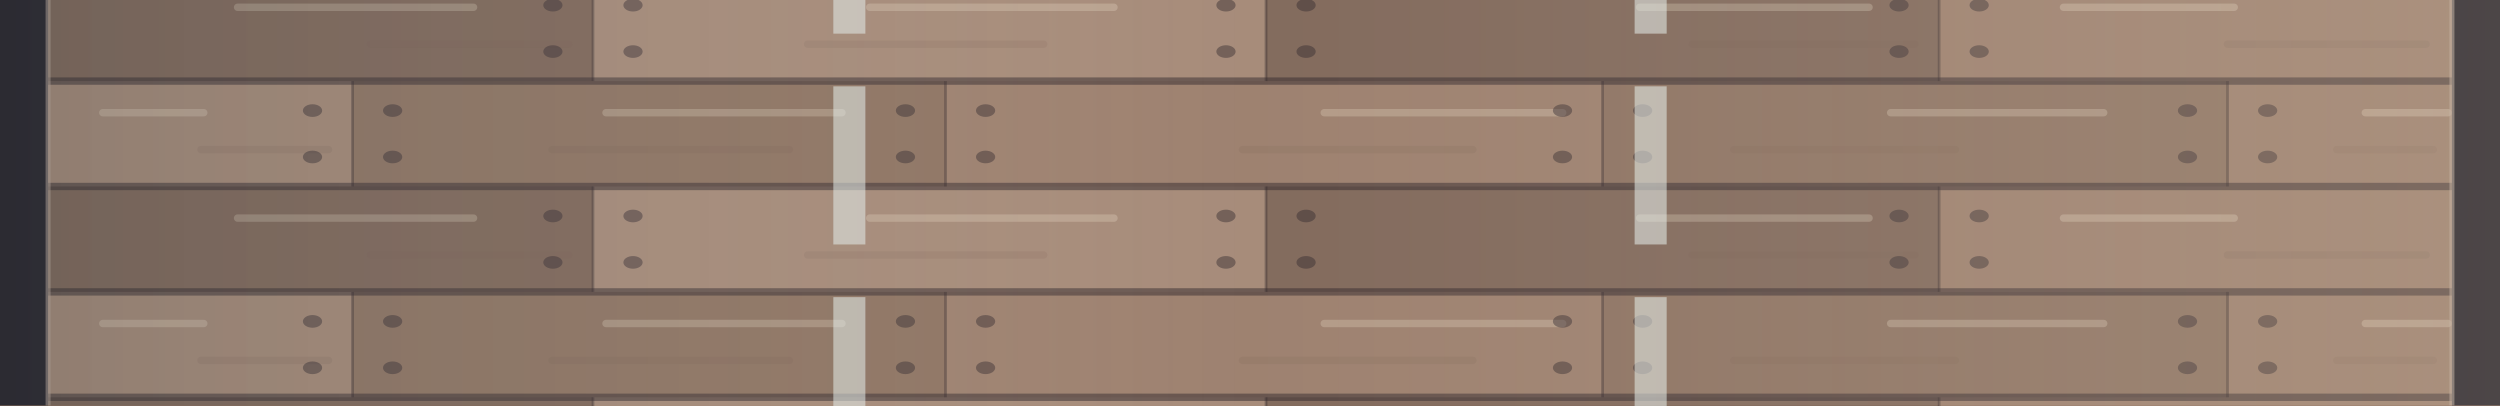
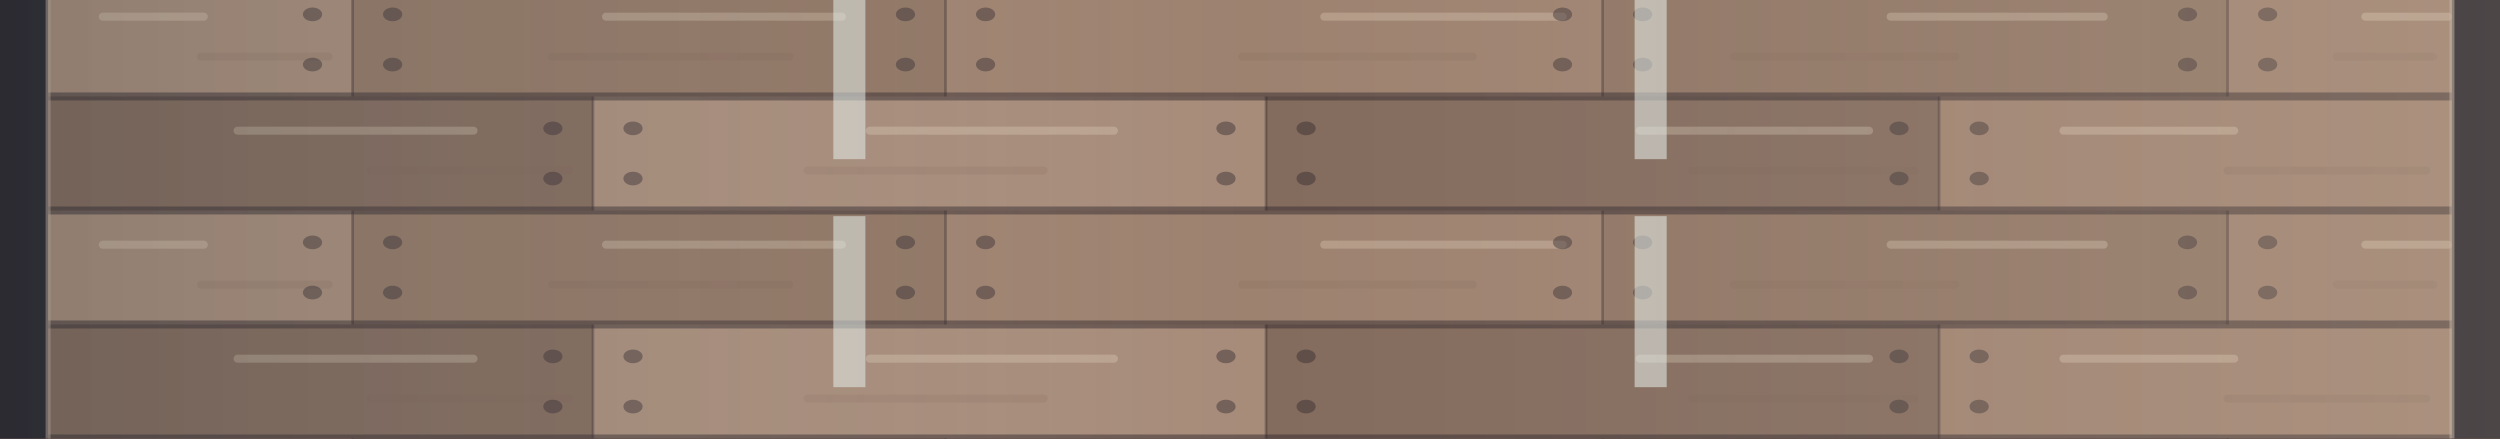
- <svg xmlns="http://www.w3.org/2000/svg" width="1221" height="198" viewBox="0 0 1221 198">
-   <rect width="1221" height="198" fill="#8E7362" />
-   <rect x="0" y="-63.36" width="172.19" height="52.08" fill="#a58a78" />
-   <rect x="172.19" y="-63.36" width="289.6" height="52.08" fill="#907664" />
-   <rect x="461.79" y="-63.36" width="320.9" height="52.08" fill="#9e8270" />
-   <rect x="782.69" y="-63.36" width="305.25" height="52.08" fill="#8f7564" />
-   <rect x="1087.94" y="-63.36" width="133.06" height="52.08" fill="#9c806e" />
-   <rect x="0" y="-11.88" width="289.6" height="52.08" fill="#826a5c" />
-   <rect x="289.6" y="-11.88" width="328.73" height="52.08" fill="#a78c7a" />
-   <rect x="618.33" y="-11.88" width="328.73" height="52.08" fill="#836b5d" />
-   <rect x="947.06" y="-11.88" width="273.94" height="52.08" fill="#9d816f" />
-   <rect x="0" y="39.6" width="172.19" height="52.08" fill="#a58a78" />
-   <rect x="172.19" y="39.6" width="289.6" height="52.08" fill="#907664" />
-   <rect x="461.79" y="39.6" width="320.9" height="52.08" fill="#9e8270" />
-   <rect x="782.69" y="39.6" width="305.25" height="52.08" fill="#8f7564" />
-   <rect x="1087.94" y="39.6" width="133.06" height="52.08" fill="#9c806e" />
-   <rect x="0" y="91.08" width="289.6" height="52.08" fill="#826a5c" />
-   <rect x="289.6" y="91.08" width="328.73" height="52.08" fill="#a78c7a" />
-   <rect x="618.33" y="91.08" width="328.73" height="52.08" fill="#836b5d" />
-   <rect x="947.06" y="91.08" width="273.94" height="52.08" fill="#9d816f" />
-   <rect x="0" y="142.56" width="172.19" height="52.08" fill="#a58a78" />
-   <rect x="172.19" y="142.56" width="289.6" height="52.08" fill="#907664" />
-   <rect x="461.79" y="142.56" width="320.9" height="52.08" fill="#9e8270" />
-   <rect x="782.69" y="142.56" width="305.25" height="52.08" fill="#8f7564" />
-   <rect x="1087.94" y="142.56" width="133.06" height="52.08" fill="#9c806e" />
-   <rect x="0" y="194.04" width="289.6" height="52.08" fill="#826a5c" />
-   <rect x="289.6" y="194.04" width="328.73" height="52.08" fill="#a78c7a" />
-   <rect x="618.33" y="194.04" width="328.73" height="52.08" fill="#836b5d" />
-   <rect x="947.06" y="194.04" width="273.94" height="52.08" fill="#9d816f" />
-   <rect x="0" y="245.52" width="172.19" height="52.08" fill="#a58a78" />
-   <rect x="172.19" y="245.52" width="289.6" height="52.08" fill="#907664" />
-   <rect x="461.79" y="245.52" width="320.9" height="52.08" fill="#9e8270" />
-   <rect x="782.69" y="245.52" width="305.25" height="52.08" fill="#8f7564" />
-   <rect x="1087.94" y="245.52" width="133.06" height="52.08" fill="#9c806e" />
-   <rect x="0" y="297" width="289.6" height="52.08" fill="#826a5c" />
-   <rect x="289.6" y="297" width="328.73" height="52.08" fill="#a78c7a" />
-   <rect x="618.33" y="297" width="328.73" height="52.08" fill="#836b5d" />
-   <rect x="947.06" y="297" width="273.94" height="52.08" fill="#9d816f" />
-   <path d="M50.19 -47.92H99.53" stroke="#FFF6DE" stroke-opacity="0.22" stroke-width="3.6" stroke-linecap="round" />
-   <path d="M98.16 -29.9H160.45" stroke="#786255" stroke-opacity="0.16" stroke-width="3.6" stroke-linecap="round" />
-   <path d="M295.96 -47.92H411.22" stroke="#FFF6DE" stroke-opacity="0.22" stroke-width="3.6" stroke-linecap="round" />
-   <path d="M269.55 -29.9H385.56" stroke="#786255" stroke-opacity="0.16" stroke-width="3.6" stroke-linecap="round" />
-   <path d="M646.76 -47.92H763.21" stroke="#FFF6DE" stroke-opacity="0.22" stroke-width="3.6" stroke-linecap="round" />
-   <path d="M606.8 -29.9H719.36" stroke="#786255" stroke-opacity="0.16" stroke-width="3.6" stroke-linecap="round" />
-   <path d="M923.38 -47.92H1027.45" stroke="#FFF6DE" stroke-opacity="0.22" stroke-width="3.6" stroke-linecap="round" />
-   <path d="M846.78 -29.9H955.05" stroke="#786255" stroke-opacity="0.16" stroke-width="3.6" stroke-linecap="round" />
-   <path d="M1155.21 -47.92H1195.72" stroke="#FFF6DE" stroke-opacity="0.22" stroke-width="3.6" stroke-linecap="round" />
-   <path d="M1141.25 -29.9H1188.4" stroke="#786255" stroke-opacity="0.16" stroke-width="3.6" stroke-linecap="round" />
-   <path d="M116.03 3.56H231.29" stroke="#FFF6DE" stroke-opacity="0.22" stroke-width="3.6" stroke-linecap="round" />
-   <path d="M180.86 21.58H277.86" stroke="#786255" stroke-opacity="0.16" stroke-width="3.6" stroke-linecap="round" />
-   <path d="M424.77 3.56H544.06" stroke="#FFF6DE" stroke-opacity="0.22" stroke-width="3.6" stroke-linecap="round" />
-   <path d="M394.43 21.58H509.73" stroke="#786255" stroke-opacity="0.16" stroke-width="3.6" stroke-linecap="round" />
-   <path d="M800.77 3.56H912.85" stroke="#FFF6DE" stroke-opacity="0.22" stroke-width="3.6" stroke-linecap="round" />
-   <path d="M826.34 21.58H935.32" stroke="#786255" stroke-opacity="0.16" stroke-width="3.6" stroke-linecap="round" />
-   <path d="M1007.8 3.56H1091.21" stroke="#FFF6DE" stroke-opacity="0.22" stroke-width="3.6" stroke-linecap="round" />
-   <path d="M1087.87 21.58H1184.95" stroke="#786255" stroke-opacity="0.16" stroke-width="3.6" stroke-linecap="round" />
-   <path d="M50.19 55.04H99.53" stroke="#FFF6DE" stroke-opacity="0.22" stroke-width="3.6" stroke-linecap="round" />
-   <path d="M98.16 73.06H160.45" stroke="#786255" stroke-opacity="0.16" stroke-width="3.6" stroke-linecap="round" />
-   <path d="M295.96 55.04H411.22" stroke="#FFF6DE" stroke-opacity="0.22" stroke-width="3.6" stroke-linecap="round" />
-   <path d="M269.55 73.06H385.56" stroke="#786255" stroke-opacity="0.16" stroke-width="3.6" stroke-linecap="round" />
-   <path d="M646.76 55.04H763.21" stroke="#FFF6DE" stroke-opacity="0.22" stroke-width="3.6" stroke-linecap="round" />
-   <path d="M606.8 73.06H719.36" stroke="#786255" stroke-opacity="0.16" stroke-width="3.6" stroke-linecap="round" />
-   <path d="M923.38 55.04H1027.45" stroke="#FFF6DE" stroke-opacity="0.22" stroke-width="3.6" stroke-linecap="round" />
-   <path d="M846.78 73.06H955.05" stroke="#786255" stroke-opacity="0.16" stroke-width="3.6" stroke-linecap="round" />
-   <path d="M1155.21 55.04H1195.72" stroke="#FFF6DE" stroke-opacity="0.22" stroke-width="3.6" stroke-linecap="round" />
-   <path d="M1141.25 73.06H1188.4" stroke="#786255" stroke-opacity="0.16" stroke-width="3.6" stroke-linecap="round" />
-   <path d="M116.03 106.52H231.29" stroke="#FFF6DE" stroke-opacity="0.22" stroke-width="3.6" stroke-linecap="round" />
-   <path d="M180.86 124.54H277.86" stroke="#786255" stroke-opacity="0.16" stroke-width="3.6" stroke-linecap="round" />
-   <path d="M424.77 106.52H544.06" stroke="#FFF6DE" stroke-opacity="0.22" stroke-width="3.6" stroke-linecap="round" />
-   <path d="M394.43 124.54H509.73" stroke="#786255" stroke-opacity="0.16" stroke-width="3.6" stroke-linecap="round" />
-   <path d="M800.77 106.52H912.85" stroke="#FFF6DE" stroke-opacity="0.22" stroke-width="3.6" stroke-linecap="round" />
-   <path d="M826.34 124.54H935.32" stroke="#786255" stroke-opacity="0.16" stroke-width="3.6" stroke-linecap="round" />
-   <path d="M1007.8 106.52H1091.21" stroke="#FFF6DE" stroke-opacity="0.22" stroke-width="3.6" stroke-linecap="round" />
-   <path d="M1087.87 124.54H1184.95" stroke="#786255" stroke-opacity="0.16" stroke-width="3.6" stroke-linecap="round" />
-   <path d="M50.19 158H99.53" stroke="#FFF6DE" stroke-opacity="0.22" stroke-width="3.6" stroke-linecap="round" />
-   <path d="M98.16 176.02H160.45" stroke="#786255" stroke-opacity="0.16" stroke-width="3.6" stroke-linecap="round" />
-   <path d="M295.96 158H411.22" stroke="#FFF6DE" stroke-opacity="0.22" stroke-width="3.6" stroke-linecap="round" />
-   <path d="M269.55 176.02H385.56" stroke="#786255" stroke-opacity="0.16" stroke-width="3.6" stroke-linecap="round" />
-   <path d="M646.76 158H763.21" stroke="#FFF6DE" stroke-opacity="0.22" stroke-width="3.6" stroke-linecap="round" />
-   <path d="M606.8 176.02H719.36" stroke="#786255" stroke-opacity="0.16" stroke-width="3.6" stroke-linecap="round" />
-   <path d="M923.38 158H1027.45" stroke="#FFF6DE" stroke-opacity="0.22" stroke-width="3.6" stroke-linecap="round" />
-   <path d="M846.78 176.02H955.05" stroke="#786255" stroke-opacity="0.16" stroke-width="3.6" stroke-linecap="round" />
-   <path d="M1155.21 158H1195.72" stroke="#FFF6DE" stroke-opacity="0.22" stroke-width="3.6" stroke-linecap="round" />
-   <path d="M1141.25 176.02H1188.4" stroke="#786255" stroke-opacity="0.16" stroke-width="3.6" stroke-linecap="round" />
-   <path d="M116.03 209.48H231.29" stroke="#FFF6DE" stroke-opacity="0.22" stroke-width="3.6" stroke-linecap="round" />
-   <path d="M180.86 227.5H277.86" stroke="#786255" stroke-opacity="0.16" stroke-width="3.6" stroke-linecap="round" />
-   <path d="M424.77 209.48H544.06" stroke="#FFF6DE" stroke-opacity="0.22" stroke-width="3.6" stroke-linecap="round" />
-   <path d="M394.43 227.5H509.73" stroke="#786255" stroke-opacity="0.16" stroke-width="3.6" stroke-linecap="round" />
-   <path d="M800.77 209.48H912.85" stroke="#FFF6DE" stroke-opacity="0.22" stroke-width="3.6" stroke-linecap="round" />
-   <path d="M826.34 227.5H935.32" stroke="#786255" stroke-opacity="0.16" stroke-width="3.6" stroke-linecap="round" />
-   <path d="M1007.8 209.48H1091.21" stroke="#FFF6DE" stroke-opacity="0.22" stroke-width="3.6" stroke-linecap="round" />
-   <path d="M1087.87 227.5H1184.95" stroke="#786255" stroke-opacity="0.16" stroke-width="3.6" stroke-linecap="round" />
-   <path d="M50.19 260.96H99.53" stroke="#FFF6DE" stroke-opacity="0.22" stroke-width="3.6" stroke-linecap="round" />
-   <path d="M98.16 278.98H160.45" stroke="#786255" stroke-opacity="0.16" stroke-width="3.6" stroke-linecap="round" />
-   <path d="M295.96 260.96H411.22" stroke="#FFF6DE" stroke-opacity="0.22" stroke-width="3.6" stroke-linecap="round" />
-   <path d="M269.55 278.98H385.56" stroke="#786255" stroke-opacity="0.16" stroke-width="3.6" stroke-linecap="round" />
-   <path d="M646.76 260.96H763.21" stroke="#FFF6DE" stroke-opacity="0.22" stroke-width="3.6" stroke-linecap="round" />
-   <path d="M606.8 278.98H719.36" stroke="#786255" stroke-opacity="0.16" stroke-width="3.6" stroke-linecap="round" />
-   <path d="M923.38 260.96H1027.45" stroke="#FFF6DE" stroke-opacity="0.22" stroke-width="3.6" stroke-linecap="round" />
-   <path d="M846.78 278.98H955.05" stroke="#786255" stroke-opacity="0.16" stroke-width="3.6" stroke-linecap="round" />
-   <path d="M1155.21 260.96H1195.72" stroke="#FFF6DE" stroke-opacity="0.22" stroke-width="3.6" stroke-linecap="round" />
-   <path d="M1141.25 278.98H1188.4" stroke="#786255" stroke-opacity="0.16" stroke-width="3.6" stroke-linecap="round" />
-   <path d="M116.03 312.44H231.29" stroke="#FFF6DE" stroke-opacity="0.22" stroke-width="3.6" stroke-linecap="round" />
-   <path d="M180.86 330.46H277.86" stroke="#786255" stroke-opacity="0.16" stroke-width="3.6" stroke-linecap="round" />
-   <path d="M424.77 312.44H544.06" stroke="#FFF6DE" stroke-opacity="0.22" stroke-width="3.6" stroke-linecap="round" />
-   <path d="M394.43 330.46H509.73" stroke="#786255" stroke-opacity="0.16" stroke-width="3.6" stroke-linecap="round" />
-   <path d="M800.77 312.44H912.85" stroke="#FFF6DE" stroke-opacity="0.22" stroke-width="3.6" stroke-linecap="round" />
-   <path d="M826.34 330.46H935.32" stroke="#786255" stroke-opacity="0.16" stroke-width="3.6" stroke-linecap="round" />
-   <path d="M1007.8 312.44H1091.21" stroke="#FFF6DE" stroke-opacity="0.22" stroke-width="3.6" stroke-linecap="round" />
-   <path d="M1087.87 330.46H1184.95" stroke="#786255" stroke-opacity="0.16" stroke-width="3.6" stroke-linecap="round" />
-   <path d="M172.19 -63.36V-11.88" stroke="#352B2F" stroke-opacity=".38" stroke-width="1.36" />
-   <path d="M461.79 -63.36V-11.88" stroke="#352B2F" stroke-opacity=".38" stroke-width="1.36" />
-   <path d="M782.69 -63.36V-11.88" stroke="#352B2F" stroke-opacity=".38" stroke-width="1.36" />
-   <path d="M1087.94 -63.36V-11.88" stroke="#352B2F" stroke-opacity=".38" stroke-width="1.36" />
-   <path d="M0 -63.36H1221" stroke="#352B2F" stroke-opacity=".5" stroke-width="3.6" />
-   <path d="M289.6 -11.88V39.6" stroke="#352B2F" stroke-opacity=".38" stroke-width="1.36" />
-   <path d="M618.33 -11.88V39.6" stroke="#352B2F" stroke-opacity=".38" stroke-width="1.36" />
-   <path d="M947.06 -11.88V39.6" stroke="#352B2F" stroke-opacity=".38" stroke-width="1.36" />
-   <path d="M0 -11.88H1221" stroke="#352B2F" stroke-opacity=".5" stroke-width="3.6" />
-   <path d="M172.19 39.6V91.08" stroke="#352B2F" stroke-opacity=".38" stroke-width="1.36" />
-   <path d="M461.79 39.6V91.08" stroke="#352B2F" stroke-opacity=".38" stroke-width="1.36" />
-   <path d="M782.69 39.6V91.08" stroke="#352B2F" stroke-opacity=".38" stroke-width="1.36" />
-   <path d="M1087.94 39.6V91.08" stroke="#352B2F" stroke-opacity=".38" stroke-width="1.36" />
-   <path d="M0 39.6H1221" stroke="#352B2F" stroke-opacity=".5" stroke-width="3.6" />
-   <path d="M289.6 91.08V142.56" stroke="#352B2F" stroke-opacity=".38" stroke-width="1.36" />
-   <path d="M618.33 91.08V142.56" stroke="#352B2F" stroke-opacity=".38" stroke-width="1.36" />
-   <path d="M947.06 91.08V142.56" stroke="#352B2F" stroke-opacity=".38" stroke-width="1.36" />
-   <path d="M0 91.08H1221" stroke="#352B2F" stroke-opacity=".5" stroke-width="3.6" />
-   <path d="M172.19 142.56V194.04" stroke="#352B2F" stroke-opacity=".38" stroke-width="1.36" />
-   <path d="M461.79 142.56V194.04" stroke="#352B2F" stroke-opacity=".38" stroke-width="1.36" />
-   <path d="M782.69 142.56V194.04" stroke="#352B2F" stroke-opacity=".38" stroke-width="1.36" />
-   <path d="M1087.94 142.56V194.04" stroke="#352B2F" stroke-opacity=".38" stroke-width="1.36" />
-   <path d="M0 142.56H1221" stroke="#352B2F" stroke-opacity=".5" stroke-width="3.6" />
-   <path d="M289.6 194.04V245.52" stroke="#352B2F" stroke-opacity=".38" stroke-width="1.36" />
-   <path d="M618.33 194.04V245.52" stroke="#352B2F" stroke-opacity=".38" stroke-width="1.36" />
-   <path d="M947.06 194.04V245.52" stroke="#352B2F" stroke-opacity=".38" stroke-width="1.36" />
-   <path d="M0 194.04H1221" stroke="#352B2F" stroke-opacity=".5" stroke-width="3.6" />
-   <path d="M172.19 245.52V297" stroke="#352B2F" stroke-opacity=".38" stroke-width="1.36" />
-   <path d="M461.79 245.52V297" stroke="#352B2F" stroke-opacity=".38" stroke-width="1.36" />
-   <path d="M782.69 245.52V297" stroke="#352B2F" stroke-opacity=".38" stroke-width="1.36" />
-   <path d="M1087.94 245.52V297" stroke="#352B2F" stroke-opacity=".38" stroke-width="1.36" />
-   <path d="M0 245.52H1221" stroke="#352B2F" stroke-opacity=".5" stroke-width="3.6" />
-   <path d="M289.6 297V348.48" stroke="#352B2F" stroke-opacity=".38" stroke-width="1.36" />
-   <path d="M618.33 297V348.48" stroke="#352B2F" stroke-opacity=".38" stroke-width="1.36" />
-   <path d="M947.06 297V348.48" stroke="#352B2F" stroke-opacity=".38" stroke-width="1.36" />
-   <path d="M0 297H1221" stroke="#352B2F" stroke-opacity=".5" stroke-width="3.6" />
-   <ellipse cx="152.63" cy="-48.95" rx="4.7" ry="3.09" fill="#352B2F" fill-opacity=".45" />
-   <ellipse cx="152.63" cy="-26.29" rx="4.7" ry="3.09" fill="#352B2F" fill-opacity=".45" />
-   <ellipse cx="191.76" cy="-48.95" rx="4.7" ry="3.09" fill="#352B2F" fill-opacity=".45" />
-   <ellipse cx="191.76" cy="-26.29" rx="4.7" ry="3.09" fill="#352B2F" fill-opacity=".45" />
-   <ellipse cx="442.22" cy="-48.95" rx="4.7" ry="3.09" fill="#352B2F" fill-opacity=".45" />
-   <ellipse cx="442.22" cy="-26.29" rx="4.7" ry="3.09" fill="#352B2F" fill-opacity=".45" />
-   <ellipse cx="481.36" cy="-48.95" rx="4.7" ry="3.09" fill="#352B2F" fill-opacity=".45" />
-   <ellipse cx="481.36" cy="-26.29" rx="4.7" ry="3.09" fill="#352B2F" fill-opacity=".45" />
-   <ellipse cx="763.13" cy="-48.95" rx="4.7" ry="3.09" fill="#352B2F" fill-opacity=".45" />
-   <ellipse cx="763.13" cy="-26.29" rx="4.7" ry="3.09" fill="#352B2F" fill-opacity=".45" />
-   <ellipse cx="802.26" cy="-48.95" rx="4.7" ry="3.09" fill="#352B2F" fill-opacity=".45" />
-   <ellipse cx="802.26" cy="-26.29" rx="4.7" ry="3.09" fill="#352B2F" fill-opacity=".45" />
-   <ellipse cx="1068.38" cy="-48.95" rx="4.7" ry="3.09" fill="#352B2F" fill-opacity=".45" />
-   <ellipse cx="1068.38" cy="-26.29" rx="4.7" ry="3.09" fill="#352B2F" fill-opacity=".45" />
-   <ellipse cx="1107.51" cy="-48.95" rx="4.7" ry="3.09" fill="#352B2F" fill-opacity=".45" />
-   <ellipse cx="1107.51" cy="-26.29" rx="4.7" ry="3.09" fill="#352B2F" fill-opacity=".45" />
-   <ellipse cx="270.03" cy="2.53" rx="4.7" ry="3.09" fill="#352B2F" fill-opacity=".45" />
-   <ellipse cx="270.03" cy="25.19" rx="4.7" ry="3.09" fill="#352B2F" fill-opacity=".45" />
-   <ellipse cx="309.16" cy="2.53" rx="4.7" ry="3.09" fill="#352B2F" fill-opacity=".45" />
-   <ellipse cx="309.16" cy="25.19" rx="4.7" ry="3.09" fill="#352B2F" fill-opacity=".45" />
-   <ellipse cx="598.76" cy="2.53" rx="4.7" ry="3.09" fill="#352B2F" fill-opacity=".45" />
-   <ellipse cx="598.76" cy="25.19" rx="4.7" ry="3.09" fill="#352B2F" fill-opacity=".45" />
-   <ellipse cx="637.89" cy="2.53" rx="4.7" ry="3.09" fill="#352B2F" fill-opacity=".45" />
-   <ellipse cx="637.89" cy="25.19" rx="4.7" ry="3.09" fill="#352B2F" fill-opacity=".45" />
-   <ellipse cx="927.49" cy="2.53" rx="4.7" ry="3.09" fill="#352B2F" fill-opacity=".45" />
-   <ellipse cx="927.49" cy="25.19" rx="4.7" ry="3.09" fill="#352B2F" fill-opacity=".45" />
-   <ellipse cx="966.63" cy="2.53" rx="4.7" ry="3.09" fill="#352B2F" fill-opacity=".45" />
-   <ellipse cx="966.63" cy="25.19" rx="4.7" ry="3.09" fill="#352B2F" fill-opacity=".45" />
-   <ellipse cx="152.63" cy="54.01" rx="4.7" ry="3.09" fill="#352B2F" fill-opacity=".45" />
-   <ellipse cx="152.63" cy="76.67" rx="4.7" ry="3.09" fill="#352B2F" fill-opacity=".45" />
-   <ellipse cx="191.76" cy="54.01" rx="4.7" ry="3.09" fill="#352B2F" fill-opacity=".45" />
-   <ellipse cx="191.76" cy="76.67" rx="4.7" ry="3.09" fill="#352B2F" fill-opacity=".45" />
-   <ellipse cx="442.22" cy="54.01" rx="4.7" ry="3.09" fill="#352B2F" fill-opacity=".45" />
-   <ellipse cx="442.22" cy="76.67" rx="4.7" ry="3.09" fill="#352B2F" fill-opacity=".45" />
-   <ellipse cx="481.36" cy="54.01" rx="4.7" ry="3.09" fill="#352B2F" fill-opacity=".45" />
-   <ellipse cx="481.36" cy="76.67" rx="4.7" ry="3.09" fill="#352B2F" fill-opacity=".45" />
-   <ellipse cx="763.13" cy="54.01" rx="4.7" ry="3.09" fill="#352B2F" fill-opacity=".45" />
-   <ellipse cx="763.13" cy="76.67" rx="4.7" ry="3.09" fill="#352B2F" fill-opacity=".45" />
-   <ellipse cx="802.26" cy="54.01" rx="4.7" ry="3.09" fill="#352B2F" fill-opacity=".45" />
-   <ellipse cx="802.26" cy="76.67" rx="4.7" ry="3.09" fill="#352B2F" fill-opacity=".45" />
-   <ellipse cx="1068.38" cy="54.01" rx="4.7" ry="3.09" fill="#352B2F" fill-opacity=".45" />
-   <ellipse cx="1068.38" cy="76.67" rx="4.7" ry="3.09" fill="#352B2F" fill-opacity=".45" />
-   <ellipse cx="1107.51" cy="54.01" rx="4.7" ry="3.09" fill="#352B2F" fill-opacity=".45" />
-   <ellipse cx="1107.51" cy="76.67" rx="4.7" ry="3.09" fill="#352B2F" fill-opacity=".45" />
-   <ellipse cx="270.03" cy="105.49" rx="4.7" ry="3.09" fill="#352B2F" fill-opacity=".45" />
-   <ellipse cx="270.03" cy="128.15" rx="4.7" ry="3.09" fill="#352B2F" fill-opacity=".45" />
-   <ellipse cx="309.16" cy="105.49" rx="4.7" ry="3.09" fill="#352B2F" fill-opacity=".45" />
-   <ellipse cx="309.16" cy="128.15" rx="4.7" ry="3.09" fill="#352B2F" fill-opacity=".45" />
-   <ellipse cx="598.76" cy="105.49" rx="4.7" ry="3.09" fill="#352B2F" fill-opacity=".45" />
-   <ellipse cx="598.76" cy="128.15" rx="4.7" ry="3.09" fill="#352B2F" fill-opacity=".45" />
-   <ellipse cx="637.89" cy="105.49" rx="4.7" ry="3.09" fill="#352B2F" fill-opacity=".45" />
-   <ellipse cx="637.89" cy="128.15" rx="4.7" ry="3.09" fill="#352B2F" fill-opacity=".45" />
-   <ellipse cx="927.49" cy="105.49" rx="4.7" ry="3.09" fill="#352B2F" fill-opacity=".45" />
-   <ellipse cx="927.49" cy="128.15" rx="4.7" ry="3.09" fill="#352B2F" fill-opacity=".45" />
-   <ellipse cx="966.63" cy="105.49" rx="4.7" ry="3.09" fill="#352B2F" fill-opacity=".45" />
-   <ellipse cx="966.63" cy="128.15" rx="4.7" ry="3.09" fill="#352B2F" fill-opacity=".45" />
-   <ellipse cx="152.63" cy="156.97" rx="4.7" ry="3.09" fill="#352B2F" fill-opacity=".45" />
-   <ellipse cx="152.63" cy="179.63" rx="4.7" ry="3.09" fill="#352B2F" fill-opacity=".45" />
-   <ellipse cx="191.76" cy="156.97" rx="4.7" ry="3.09" fill="#352B2F" fill-opacity=".45" />
-   <ellipse cx="191.76" cy="179.63" rx="4.7" ry="3.09" fill="#352B2F" fill-opacity=".45" />
-   <ellipse cx="442.22" cy="156.97" rx="4.7" ry="3.09" fill="#352B2F" fill-opacity=".45" />
-   <ellipse cx="442.22" cy="179.63" rx="4.7" ry="3.09" fill="#352B2F" fill-opacity=".45" />
-   <ellipse cx="481.36" cy="156.97" rx="4.7" ry="3.09" fill="#352B2F" fill-opacity=".45" />
-   <ellipse cx="481.36" cy="179.63" rx="4.7" ry="3.09" fill="#352B2F" fill-opacity=".45" />
-   <ellipse cx="763.13" cy="156.97" rx="4.7" ry="3.09" fill="#352B2F" fill-opacity=".45" />
-   <ellipse cx="763.13" cy="179.63" rx="4.7" ry="3.09" fill="#352B2F" fill-opacity=".45" />
-   <ellipse cx="802.26" cy="156.97" rx="4.7" ry="3.09" fill="#352B2F" fill-opacity=".45" />
-   <ellipse cx="802.26" cy="179.63" rx="4.7" ry="3.09" fill="#352B2F" fill-opacity=".45" />
-   <ellipse cx="1068.38" cy="156.97" rx="4.7" ry="3.09" fill="#352B2F" fill-opacity=".45" />
-   <ellipse cx="1068.38" cy="179.63" rx="4.7" ry="3.09" fill="#352B2F" fill-opacity=".45" />
-   <ellipse cx="1107.51" cy="156.97" rx="4.7" ry="3.09" fill="#352B2F" fill-opacity=".45" />
-   <ellipse cx="1107.51" cy="179.63" rx="4.7" ry="3.09" fill="#352B2F" fill-opacity=".45" />
-   <ellipse cx="270.03" cy="208.45" rx="4.7" ry="3.09" fill="#352B2F" fill-opacity=".45" />
-   <ellipse cx="270.03" cy="231.11" rx="4.7" ry="3.09" fill="#352B2F" fill-opacity=".45" />
-   <ellipse cx="309.16" cy="208.45" rx="4.7" ry="3.09" fill="#352B2F" fill-opacity=".45" />
-   <ellipse cx="309.16" cy="231.11" rx="4.7" ry="3.09" fill="#352B2F" fill-opacity=".45" />
-   <ellipse cx="598.76" cy="208.45" rx="4.7" ry="3.09" fill="#352B2F" fill-opacity=".45" />
-   <ellipse cx="598.76" cy="231.11" rx="4.7" ry="3.09" fill="#352B2F" fill-opacity=".45" />
-   <ellipse cx="637.89" cy="208.45" rx="4.7" ry="3.09" fill="#352B2F" fill-opacity=".45" />
-   <ellipse cx="637.89" cy="231.11" rx="4.7" ry="3.09" fill="#352B2F" fill-opacity=".45" />
-   <ellipse cx="927.49" cy="208.45" rx="4.7" ry="3.09" fill="#352B2F" fill-opacity=".45" />
-   <ellipse cx="927.49" cy="231.11" rx="4.7" ry="3.09" fill="#352B2F" fill-opacity=".45" />
-   <ellipse cx="966.63" cy="208.45" rx="4.7" ry="3.09" fill="#352B2F" fill-opacity=".45" />
-   <ellipse cx="966.63" cy="231.11" rx="4.7" ry="3.09" fill="#352B2F" fill-opacity=".45" />
-   <ellipse cx="152.63" cy="259.93" rx="4.7" ry="3.09" fill="#352B2F" fill-opacity=".45" />
-   <ellipse cx="152.63" cy="282.59" rx="4.7" ry="3.09" fill="#352B2F" fill-opacity=".45" />
-   <ellipse cx="191.76" cy="259.93" rx="4.7" ry="3.09" fill="#352B2F" fill-opacity=".45" />
-   <ellipse cx="191.76" cy="282.59" rx="4.7" ry="3.09" fill="#352B2F" fill-opacity=".45" />
-   <ellipse cx="442.22" cy="259.93" rx="4.7" ry="3.09" fill="#352B2F" fill-opacity=".45" />
-   <ellipse cx="442.22" cy="282.59" rx="4.7" ry="3.09" fill="#352B2F" fill-opacity=".45" />
-   <ellipse cx="481.36" cy="259.93" rx="4.7" ry="3.09" fill="#352B2F" fill-opacity=".45" />
-   <ellipse cx="481.36" cy="282.59" rx="4.7" ry="3.09" fill="#352B2F" fill-opacity=".45" />
-   <ellipse cx="763.13" cy="259.93" rx="4.7" ry="3.09" fill="#352B2F" fill-opacity=".45" />
-   <ellipse cx="763.13" cy="282.59" rx="4.7" ry="3.09" fill="#352B2F" fill-opacity=".45" />
-   <ellipse cx="802.26" cy="259.93" rx="4.7" ry="3.09" fill="#352B2F" fill-opacity=".45" />
-   <ellipse cx="802.26" cy="282.59" rx="4.7" ry="3.09" fill="#352B2F" fill-opacity=".45" />
-   <ellipse cx="1068.38" cy="259.93" rx="4.7" ry="3.09" fill="#352B2F" fill-opacity=".45" />
-   <ellipse cx="1068.38" cy="282.59" rx="4.7" ry="3.09" fill="#352B2F" fill-opacity=".45" />
-   <ellipse cx="1107.51" cy="259.93" rx="4.7" ry="3.09" fill="#352B2F" fill-opacity=".45" />
-   <ellipse cx="1107.51" cy="282.59" rx="4.7" ry="3.09" fill="#352B2F" fill-opacity=".45" />
-   <ellipse cx="270.03" cy="311.41" rx="4.7" ry="3.09" fill="#352B2F" fill-opacity=".45" />
-   <ellipse cx="270.03" cy="334.07" rx="4.7" ry="3.09" fill="#352B2F" fill-opacity=".45" />
-   <ellipse cx="309.16" cy="311.41" rx="4.7" ry="3.09" fill="#352B2F" fill-opacity=".45" />
-   <ellipse cx="309.16" cy="334.07" rx="4.7" ry="3.09" fill="#352B2F" fill-opacity=".45" />
-   <ellipse cx="598.76" cy="311.41" rx="4.7" ry="3.09" fill="#352B2F" fill-opacity=".45" />
-   <ellipse cx="598.76" cy="334.07" rx="4.7" ry="3.09" fill="#352B2F" fill-opacity=".45" />
-   <ellipse cx="637.89" cy="311.41" rx="4.7" ry="3.09" fill="#352B2F" fill-opacity=".45" />
-   <ellipse cx="637.89" cy="334.07" rx="4.7" ry="3.09" fill="#352B2F" fill-opacity=".45" />
-   <ellipse cx="927.49" cy="311.41" rx="4.7" ry="3.09" fill="#352B2F" fill-opacity=".45" />
-   <ellipse cx="927.49" cy="334.07" rx="4.7" ry="3.09" fill="#352B2F" fill-opacity=".45" />
-   <ellipse cx="966.63" cy="311.41" rx="4.7" ry="3.09" fill="#352B2F" fill-opacity=".45" />
-   <ellipse cx="966.63" cy="334.07" rx="4.7" ry="3.09" fill="#352B2F" fill-opacity=".45" />
-   <rect x="407" y="-60.79" width="15.65" height="77.22" fill="#E6EFEA" fill-opacity=".55" />
-   <rect x="798.35" y="-60.79" width="15.65" height="77.22" fill="#E6EFEA" fill-opacity=".55" />
-   <rect x="407" y="42.17" width="15.65" height="77.22" fill="#E6EFEA" fill-opacity=".55" />
-   <rect x="798.35" y="42.17" width="15.65" height="77.22" fill="#E6EFEA" fill-opacity=".55" />
-   <rect x="407" y="145.13" width="15.65" height="77.22" fill="#E6EFEA" fill-opacity=".55" />
-   <rect x="798.35" y="145.13" width="15.65" height="77.22" fill="#E6EFEA" fill-opacity=".55" />
-   <rect x="407" y="248.09" width="15.65" height="77.22" fill="#E6EFEA" fill-opacity=".55" />
-   <rect x="798.35" y="248.09" width="15.65" height="77.22" fill="#E6EFEA" fill-opacity=".55" />
-   <rect x="0" y="0" width="23.48" height="198" fill="#2F2A30" />
-   <rect x="1197.52" y="0" width="23.48" height="198" fill="#2F2A30" />
-   <path d="M23.48 0V198M1197.52 0V198" stroke="#bba89b" stroke-opacity=".55" stroke-width="2.44" />
+ <svg xmlns="http://www.w3.org/2000/svg" width="1146" height="201" viewBox="0 0 1146 201">
+   <rect width="1146" height="201" fill="#8E7362" />
+   <rect x="0" y="-60.3" width="271.81" height="52.86" fill="#826a5c" />
+   <rect x="271.81" y="-60.3" width="308.54" height="52.86" fill="#a78c7a" />
+   <rect x="580.35" y="-60.3" width="308.53" height="52.86" fill="#836b5d" />
+   <rect x="888.88" y="-60.3" width="257.12" height="52.86" fill="#9d816f" />
+   <rect x="0" y="-8.04" width="161.62" height="52.86" fill="#a58a78" />
+   <rect x="161.62" y="-8.04" width="271.8" height="52.86" fill="#907664" />
+   <rect x="433.42" y="-8.04" width="301.2" height="52.86" fill="#9e8270" />
+   <rect x="734.62" y="-8.04" width="286.5" height="52.86" fill="#8f7564" />
+   <rect x="1021.12" y="-8.04" width="124.88" height="52.86" fill="#9c806e" />
+   <rect x="0" y="44.22" width="271.81" height="52.86" fill="#826a5c" />
+   <rect x="271.81" y="44.22" width="308.54" height="52.86" fill="#a78c7a" />
+   <rect x="580.35" y="44.22" width="308.53" height="52.86" fill="#836b5d" />
+   <rect x="888.88" y="44.22" width="257.12" height="52.86" fill="#9d816f" />
+   <rect x="0" y="96.48" width="161.62" height="52.86" fill="#a58a78" />
+   <rect x="161.62" y="96.48" width="271.8" height="52.86" fill="#907664" />
+   <rect x="433.42" y="96.48" width="301.2" height="52.86" fill="#9e8270" />
+   <rect x="734.62" y="96.48" width="286.5" height="52.86" fill="#8f7564" />
+   <rect x="1021.12" y="96.48" width="124.88" height="52.86" fill="#9c806e" />
+   <rect x="0" y="148.74" width="271.81" height="52.86" fill="#826a5c" />
+   <rect x="271.81" y="148.74" width="308.54" height="52.86" fill="#a78c7a" />
+   <rect x="580.35" y="148.74" width="308.53" height="52.86" fill="#836b5d" />
+   <rect x="888.88" y="148.74" width="257.12" height="52.86" fill="#9d816f" />
+   <rect x="0" y="201" width="161.62" height="52.86" fill="#a58a78" />
+   <rect x="161.62" y="201" width="271.8" height="52.86" fill="#907664" />
+   <rect x="433.42" y="201" width="301.2" height="52.86" fill="#9e8270" />
+   <rect x="734.62" y="201" width="286.5" height="52.86" fill="#8f7564" />
+   <rect x="1021.12" y="201" width="124.88" height="52.86" fill="#9c806e" />
+   <rect x="0" y="253.26" width="271.81" height="52.86" fill="#826a5c" />
+   <rect x="271.81" y="253.26" width="308.54" height="52.86" fill="#a78c7a" />
+   <rect x="580.35" y="253.26" width="308.53" height="52.86" fill="#836b5d" />
+   <rect x="888.88" y="253.26" width="257.12" height="52.86" fill="#9d816f" />
+   <path d="M108.9 -44.62H217.09" stroke="#FFF6DE" stroke-opacity="0.22" stroke-width="3.66" stroke-linecap="round" />
+   <path d="M169.75 -26.33H260.79" stroke="#786255" stroke-opacity="0.16" stroke-width="3.66" stroke-linecap="round" />
+   <path d="M398.68 -44.62H510.64" stroke="#FFF6DE" stroke-opacity="0.22" stroke-width="3.66" stroke-linecap="round" />
+   <path d="M370.2 -26.33H478.42" stroke="#786255" stroke-opacity="0.16" stroke-width="3.66" stroke-linecap="round" />
+   <path d="M751.58 -44.62H856.78" stroke="#FFF6DE" stroke-opacity="0.22" stroke-width="3.66" stroke-linecap="round" />
+   <path d="M775.58 -26.33H877.87" stroke="#786255" stroke-opacity="0.16" stroke-width="3.66" stroke-linecap="round" />
+   <path d="M945.89 -44.62H1024.18" stroke="#FFF6DE" stroke-opacity="0.22" stroke-width="3.66" stroke-linecap="round" />
+   <path d="M1021.05 -26.33H1112.16" stroke="#786255" stroke-opacity="0.16" stroke-width="3.66" stroke-linecap="round" />
+   <path d="M47.1 7.64H93.42" stroke="#FFF6DE" stroke-opacity="0.22" stroke-width="3.66" stroke-linecap="round" />
+   <path d="M92.13 25.93H150.6" stroke="#786255" stroke-opacity="0.16" stroke-width="3.66" stroke-linecap="round" />
+   <path d="M277.78 7.64H385.96" stroke="#FFF6DE" stroke-opacity="0.22" stroke-width="3.66" stroke-linecap="round" />
+   <path d="M253 25.93H361.87" stroke="#786255" stroke-opacity="0.16" stroke-width="3.66" stroke-linecap="round" />
+   <path d="M607.04 7.64H716.33" stroke="#FFF6DE" stroke-opacity="0.22" stroke-width="3.66" stroke-linecap="round" />
+   <path d="M569.53 25.93H675.17" stroke="#786255" stroke-opacity="0.16" stroke-width="3.66" stroke-linecap="round" />
+   <path d="M866.66 7.64H964.34" stroke="#FFF6DE" stroke-opacity="0.22" stroke-width="3.66" stroke-linecap="round" />
+   <path d="M794.77 25.93H896.38" stroke="#786255" stroke-opacity="0.16" stroke-width="3.66" stroke-linecap="round" />
+   <path d="M1084.25 7.64H1122.28" stroke="#FFF6DE" stroke-opacity="0.22" stroke-width="3.66" stroke-linecap="round" />
+   <path d="M1071.15 25.93H1115.41" stroke="#786255" stroke-opacity="0.16" stroke-width="3.66" stroke-linecap="round" />
+   <path d="M108.9 59.9H217.09" stroke="#FFF6DE" stroke-opacity="0.22" stroke-width="3.66" stroke-linecap="round" />
+   <path d="M169.75 78.19H260.79" stroke="#786255" stroke-opacity="0.16" stroke-width="3.66" stroke-linecap="round" />
+   <path d="M398.68 59.9H510.64" stroke="#FFF6DE" stroke-opacity="0.22" stroke-width="3.66" stroke-linecap="round" />
+   <path d="M370.2 78.19H478.42" stroke="#786255" stroke-opacity="0.16" stroke-width="3.66" stroke-linecap="round" />
+   <path d="M751.58 59.9H856.78" stroke="#FFF6DE" stroke-opacity="0.22" stroke-width="3.66" stroke-linecap="round" />
+   <path d="M775.58 78.19H877.87" stroke="#786255" stroke-opacity="0.16" stroke-width="3.66" stroke-linecap="round" />
+   <path d="M945.89 59.9H1024.18" stroke="#FFF6DE" stroke-opacity="0.22" stroke-width="3.66" stroke-linecap="round" />
+   <path d="M1021.05 78.19H1112.16" stroke="#786255" stroke-opacity="0.16" stroke-width="3.66" stroke-linecap="round" />
+   <path d="M47.1 112.16H93.42" stroke="#FFF6DE" stroke-opacity="0.22" stroke-width="3.66" stroke-linecap="round" />
+   <path d="M92.13 130.45H150.6" stroke="#786255" stroke-opacity="0.16" stroke-width="3.66" stroke-linecap="round" />
+   <path d="M277.78 112.16H385.96" stroke="#FFF6DE" stroke-opacity="0.22" stroke-width="3.66" stroke-linecap="round" />
+   <path d="M253 130.45H361.87" stroke="#786255" stroke-opacity="0.16" stroke-width="3.66" stroke-linecap="round" />
+   <path d="M607.04 112.16H716.33" stroke="#FFF6DE" stroke-opacity="0.22" stroke-width="3.66" stroke-linecap="round" />
+   <path d="M569.53 130.45H675.17" stroke="#786255" stroke-opacity="0.16" stroke-width="3.66" stroke-linecap="round" />
+   <path d="M866.66 112.16H964.34" stroke="#FFF6DE" stroke-opacity="0.22" stroke-width="3.66" stroke-linecap="round" />
+   <path d="M794.77 130.45H896.38" stroke="#786255" stroke-opacity="0.16" stroke-width="3.66" stroke-linecap="round" />
+   <path d="M1084.25 112.16H1122.28" stroke="#FFF6DE" stroke-opacity="0.22" stroke-width="3.66" stroke-linecap="round" />
+   <path d="M1071.15 130.45H1115.41" stroke="#786255" stroke-opacity="0.16" stroke-width="3.66" stroke-linecap="round" />
+   <path d="M108.9 164.42H217.09" stroke="#FFF6DE" stroke-opacity="0.22" stroke-width="3.66" stroke-linecap="round" />
+   <path d="M169.75 182.71H260.79" stroke="#786255" stroke-opacity="0.16" stroke-width="3.66" stroke-linecap="round" />
+   <path d="M398.68 164.42H510.64" stroke="#FFF6DE" stroke-opacity="0.22" stroke-width="3.66" stroke-linecap="round" />
+   <path d="M370.2 182.71H478.42" stroke="#786255" stroke-opacity="0.16" stroke-width="3.66" stroke-linecap="round" />
+   <path d="M751.58 164.42H856.78" stroke="#FFF6DE" stroke-opacity="0.22" stroke-width="3.66" stroke-linecap="round" />
+   <path d="M775.58 182.71H877.87" stroke="#786255" stroke-opacity="0.16" stroke-width="3.66" stroke-linecap="round" />
+   <path d="M945.89 164.42H1024.18" stroke="#FFF6DE" stroke-opacity="0.22" stroke-width="3.66" stroke-linecap="round" />
+   <path d="M1021.05 182.71H1112.16" stroke="#786255" stroke-opacity="0.16" stroke-width="3.66" stroke-linecap="round" />
+   <path d="M47.1 216.68H93.42" stroke="#FFF6DE" stroke-opacity="0.22" stroke-width="3.66" stroke-linecap="round" />
+   <path d="M92.13 234.97H150.6" stroke="#786255" stroke-opacity="0.16" stroke-width="3.66" stroke-linecap="round" />
+   <path d="M277.78 216.68H385.96" stroke="#FFF6DE" stroke-opacity="0.22" stroke-width="3.66" stroke-linecap="round" />
+   <path d="M253 234.97H361.87" stroke="#786255" stroke-opacity="0.16" stroke-width="3.66" stroke-linecap="round" />
+   <path d="M607.04 216.68H716.33" stroke="#FFF6DE" stroke-opacity="0.22" stroke-width="3.66" stroke-linecap="round" />
+   <path d="M569.53 234.97H675.17" stroke="#786255" stroke-opacity="0.16" stroke-width="3.66" stroke-linecap="round" />
+   <path d="M866.66 216.68H964.34" stroke="#FFF6DE" stroke-opacity="0.22" stroke-width="3.66" stroke-linecap="round" />
+   <path d="M794.77 234.97H896.38" stroke="#786255" stroke-opacity="0.16" stroke-width="3.66" stroke-linecap="round" />
+   <path d="M1084.25 216.68H1122.28" stroke="#FFF6DE" stroke-opacity="0.22" stroke-width="3.66" stroke-linecap="round" />
+   <path d="M1071.15 234.97H1115.41" stroke="#786255" stroke-opacity="0.16" stroke-width="3.66" stroke-linecap="round" />
+   <path d="M108.9 268.94H217.09" stroke="#FFF6DE" stroke-opacity="0.22" stroke-width="3.66" stroke-linecap="round" />
+   <path d="M169.75 287.23H260.79" stroke="#786255" stroke-opacity="0.16" stroke-width="3.66" stroke-linecap="round" />
+   <path d="M398.68 268.94H510.64" stroke="#FFF6DE" stroke-opacity="0.22" stroke-width="3.66" stroke-linecap="round" />
+   <path d="M370.2 287.23H478.42" stroke="#786255" stroke-opacity="0.16" stroke-width="3.66" stroke-linecap="round" />
+   <path d="M751.58 268.94H856.78" stroke="#FFF6DE" stroke-opacity="0.22" stroke-width="3.66" stroke-linecap="round" />
+   <path d="M775.58 287.23H877.87" stroke="#786255" stroke-opacity="0.16" stroke-width="3.66" stroke-linecap="round" />
+   <path d="M945.89 268.94H1024.18" stroke="#FFF6DE" stroke-opacity="0.22" stroke-width="3.66" stroke-linecap="round" />
+   <path d="M1021.05 287.23H1112.16" stroke="#786255" stroke-opacity="0.16" stroke-width="3.66" stroke-linecap="round" />
+   <path d="M271.81 -60.3V-8.04" stroke="#352B2F" stroke-opacity=".38" stroke-width="1.27" />
+   <path d="M580.35 -60.3V-8.04" stroke="#352B2F" stroke-opacity=".38" stroke-width="1.27" />
+   <path d="M888.88 -60.3V-8.04" stroke="#352B2F" stroke-opacity=".38" stroke-width="1.27" />
+   <path d="M0 -60.3H1146" stroke="#352B2F" stroke-opacity=".5" stroke-width="3.66" />
+   <path d="M161.62 -8.04V44.22" stroke="#352B2F" stroke-opacity=".38" stroke-width="1.27" />
+   <path d="M433.42 -8.04V44.22" stroke="#352B2F" stroke-opacity=".38" stroke-width="1.27" />
+   <path d="M734.62 -8.04V44.22" stroke="#352B2F" stroke-opacity=".38" stroke-width="1.27" />
+   <path d="M1021.12 -8.04V44.22" stroke="#352B2F" stroke-opacity=".38" stroke-width="1.27" />
+   <path d="M0 -8.04H1146" stroke="#352B2F" stroke-opacity=".5" stroke-width="3.66" />
+   <path d="M271.81 44.22V96.48" stroke="#352B2F" stroke-opacity=".38" stroke-width="1.27" />
+   <path d="M580.35 44.22V96.48" stroke="#352B2F" stroke-opacity=".38" stroke-width="1.27" />
+   <path d="M888.88 44.22V96.48" stroke="#352B2F" stroke-opacity=".38" stroke-width="1.27" />
+   <path d="M0 44.22H1146" stroke="#352B2F" stroke-opacity=".5" stroke-width="3.66" />
+   <path d="M161.62 96.48V148.74" stroke="#352B2F" stroke-opacity=".38" stroke-width="1.27" />
+   <path d="M433.42 96.48V148.74" stroke="#352B2F" stroke-opacity=".38" stroke-width="1.27" />
+   <path d="M734.62 96.48V148.74" stroke="#352B2F" stroke-opacity=".38" stroke-width="1.27" />
+   <path d="M1021.12 96.48V148.74" stroke="#352B2F" stroke-opacity=".38" stroke-width="1.27" />
+   <path d="M0 96.48H1146" stroke="#352B2F" stroke-opacity=".5" stroke-width="3.66" />
+   <path d="M271.81 148.74V201" stroke="#352B2F" stroke-opacity=".38" stroke-width="1.27" />
+   <path d="M580.35 148.74V201" stroke="#352B2F" stroke-opacity=".38" stroke-width="1.27" />
+   <path d="M888.88 148.74V201" stroke="#352B2F" stroke-opacity=".38" stroke-width="1.27" />
+   <path d="M0 148.74H1146" stroke="#352B2F" stroke-opacity=".5" stroke-width="3.66" />
+   <path d="M161.62 201V253.26" stroke="#352B2F" stroke-opacity=".38" stroke-width="1.27" />
+   <path d="M433.42 201V253.26" stroke="#352B2F" stroke-opacity=".38" stroke-width="1.27" />
+   <path d="M734.62 201V253.26" stroke="#352B2F" stroke-opacity=".38" stroke-width="1.27" />
+   <path d="M1021.12 201V253.26" stroke="#352B2F" stroke-opacity=".38" stroke-width="1.27" />
+   <path d="M0 201H1146" stroke="#352B2F" stroke-opacity=".5" stroke-width="3.66" />
+   <path d="M271.81 253.26V305.52" stroke="#352B2F" stroke-opacity=".38" stroke-width="1.27" />
+   <path d="M580.35 253.26V305.52" stroke="#352B2F" stroke-opacity=".38" stroke-width="1.27" />
+   <path d="M888.88 253.26V305.52" stroke="#352B2F" stroke-opacity=".38" stroke-width="1.27" />
+   <path d="M0 253.26H1146" stroke="#352B2F" stroke-opacity=".5" stroke-width="3.66" />
+   <ellipse cx="253.44" cy="-45.67" rx="4.41" ry="3.14" fill="#352B2F" fill-opacity=".45" />
+   <ellipse cx="253.44" cy="-22.67" rx="4.41" ry="3.14" fill="#352B2F" fill-opacity=".45" />
+   <ellipse cx="290.17" cy="-45.67" rx="4.41" ry="3.14" fill="#352B2F" fill-opacity=".45" />
+   <ellipse cx="290.17" cy="-22.67" rx="4.41" ry="3.14" fill="#352B2F" fill-opacity=".45" />
+   <ellipse cx="561.98" cy="-45.67" rx="4.41" ry="3.14" fill="#352B2F" fill-opacity=".45" />
+   <ellipse cx="561.98" cy="-22.67" rx="4.41" ry="3.14" fill="#352B2F" fill-opacity=".45" />
+   <ellipse cx="598.71" cy="-45.67" rx="4.41" ry="3.14" fill="#352B2F" fill-opacity=".45" />
+   <ellipse cx="598.71" cy="-22.67" rx="4.41" ry="3.14" fill="#352B2F" fill-opacity=".45" />
+   <ellipse cx="870.52" cy="-45.67" rx="4.41" ry="3.14" fill="#352B2F" fill-opacity=".45" />
+   <ellipse cx="870.52" cy="-22.67" rx="4.41" ry="3.14" fill="#352B2F" fill-opacity=".45" />
+   <ellipse cx="907.25" cy="-45.67" rx="4.41" ry="3.14" fill="#352B2F" fill-opacity=".45" />
+   <ellipse cx="907.25" cy="-22.67" rx="4.41" ry="3.14" fill="#352B2F" fill-opacity=".45" />
+   <ellipse cx="143.25" cy="6.59" rx="4.41" ry="3.14" fill="#352B2F" fill-opacity=".45" />
+   <ellipse cx="143.25" cy="29.59" rx="4.41" ry="3.14" fill="#352B2F" fill-opacity=".45" />
+   <ellipse cx="179.98" cy="6.59" rx="4.41" ry="3.14" fill="#352B2F" fill-opacity=".45" />
+   <ellipse cx="179.98" cy="29.59" rx="4.41" ry="3.14" fill="#352B2F" fill-opacity=".45" />
+   <ellipse cx="415.06" cy="6.59" rx="4.41" ry="3.14" fill="#352B2F" fill-opacity=".45" />
+   <ellipse cx="415.06" cy="29.59" rx="4.41" ry="3.14" fill="#352B2F" fill-opacity=".45" />
+   <ellipse cx="451.79" cy="6.59" rx="4.41" ry="3.14" fill="#352B2F" fill-opacity=".45" />
+   <ellipse cx="451.79" cy="29.59" rx="4.41" ry="3.14" fill="#352B2F" fill-opacity=".45" />
+   <ellipse cx="716.25" cy="6.59" rx="4.41" ry="3.14" fill="#352B2F" fill-opacity=".45" />
+   <ellipse cx="716.25" cy="29.59" rx="4.41" ry="3.14" fill="#352B2F" fill-opacity=".45" />
+   <ellipse cx="752.98" cy="6.59" rx="4.41" ry="3.14" fill="#352B2F" fill-opacity=".45" />
+   <ellipse cx="752.98" cy="29.59" rx="4.41" ry="3.14" fill="#352B2F" fill-opacity=".45" />
+   <ellipse cx="1002.75" cy="6.59" rx="4.41" ry="3.14" fill="#352B2F" fill-opacity=".45" />
+   <ellipse cx="1002.75" cy="29.59" rx="4.41" ry="3.14" fill="#352B2F" fill-opacity=".45" />
+   <ellipse cx="1039.48" cy="6.59" rx="4.41" ry="3.14" fill="#352B2F" fill-opacity=".45" />
+   <ellipse cx="1039.48" cy="29.59" rx="4.41" ry="3.14" fill="#352B2F" fill-opacity=".45" />
+   <ellipse cx="253.44" cy="58.85" rx="4.41" ry="3.14" fill="#352B2F" fill-opacity=".45" />
+   <ellipse cx="253.44" cy="81.85" rx="4.41" ry="3.14" fill="#352B2F" fill-opacity=".45" />
+   <ellipse cx="290.17" cy="58.85" rx="4.41" ry="3.14" fill="#352B2F" fill-opacity=".45" />
+   <ellipse cx="290.17" cy="81.85" rx="4.41" ry="3.14" fill="#352B2F" fill-opacity=".45" />
+   <ellipse cx="561.98" cy="58.85" rx="4.41" ry="3.14" fill="#352B2F" fill-opacity=".45" />
+   <ellipse cx="561.98" cy="81.85" rx="4.41" ry="3.14" fill="#352B2F" fill-opacity=".45" />
+   <ellipse cx="598.71" cy="58.85" rx="4.41" ry="3.14" fill="#352B2F" fill-opacity=".45" />
+   <ellipse cx="598.71" cy="81.85" rx="4.41" ry="3.14" fill="#352B2F" fill-opacity=".45" />
+   <ellipse cx="870.52" cy="58.85" rx="4.41" ry="3.14" fill="#352B2F" fill-opacity=".45" />
+   <ellipse cx="870.52" cy="81.85" rx="4.41" ry="3.14" fill="#352B2F" fill-opacity=".45" />
+   <ellipse cx="907.25" cy="58.85" rx="4.41" ry="3.14" fill="#352B2F" fill-opacity=".45" />
+   <ellipse cx="907.25" cy="81.85" rx="4.41" ry="3.14" fill="#352B2F" fill-opacity=".45" />
+   <ellipse cx="143.25" cy="111.11" rx="4.41" ry="3.14" fill="#352B2F" fill-opacity=".45" />
+   <ellipse cx="143.25" cy="134.11" rx="4.41" ry="3.14" fill="#352B2F" fill-opacity=".45" />
+   <ellipse cx="179.98" cy="111.11" rx="4.41" ry="3.14" fill="#352B2F" fill-opacity=".45" />
+   <ellipse cx="179.98" cy="134.11" rx="4.41" ry="3.14" fill="#352B2F" fill-opacity=".45" />
+   <ellipse cx="415.06" cy="111.11" rx="4.41" ry="3.14" fill="#352B2F" fill-opacity=".45" />
+   <ellipse cx="415.06" cy="134.11" rx="4.41" ry="3.14" fill="#352B2F" fill-opacity=".45" />
+   <ellipse cx="451.79" cy="111.11" rx="4.41" ry="3.14" fill="#352B2F" fill-opacity=".45" />
+   <ellipse cx="451.79" cy="134.11" rx="4.41" ry="3.14" fill="#352B2F" fill-opacity=".45" />
+   <ellipse cx="716.25" cy="111.11" rx="4.41" ry="3.14" fill="#352B2F" fill-opacity=".45" />
+   <ellipse cx="716.25" cy="134.11" rx="4.41" ry="3.14" fill="#352B2F" fill-opacity=".45" />
+   <ellipse cx="752.98" cy="111.11" rx="4.41" ry="3.14" fill="#352B2F" fill-opacity=".45" />
+   <ellipse cx="752.98" cy="134.11" rx="4.41" ry="3.14" fill="#352B2F" fill-opacity=".45" />
+   <ellipse cx="1002.75" cy="111.11" rx="4.41" ry="3.14" fill="#352B2F" fill-opacity=".45" />
+   <ellipse cx="1002.75" cy="134.11" rx="4.41" ry="3.14" fill="#352B2F" fill-opacity=".45" />
+   <ellipse cx="1039.48" cy="111.11" rx="4.41" ry="3.14" fill="#352B2F" fill-opacity=".45" />
+   <ellipse cx="1039.48" cy="134.11" rx="4.41" ry="3.14" fill="#352B2F" fill-opacity=".45" />
+   <ellipse cx="253.44" cy="163.37" rx="4.41" ry="3.14" fill="#352B2F" fill-opacity=".45" />
+   <ellipse cx="253.44" cy="186.37" rx="4.41" ry="3.14" fill="#352B2F" fill-opacity=".45" />
+   <ellipse cx="290.17" cy="163.37" rx="4.41" ry="3.14" fill="#352B2F" fill-opacity=".45" />
+   <ellipse cx="290.17" cy="186.37" rx="4.41" ry="3.14" fill="#352B2F" fill-opacity=".45" />
+   <ellipse cx="561.98" cy="163.37" rx="4.41" ry="3.14" fill="#352B2F" fill-opacity=".45" />
+   <ellipse cx="561.98" cy="186.37" rx="4.41" ry="3.14" fill="#352B2F" fill-opacity=".45" />
+   <ellipse cx="598.71" cy="163.37" rx="4.41" ry="3.14" fill="#352B2F" fill-opacity=".45" />
+   <ellipse cx="598.71" cy="186.37" rx="4.41" ry="3.14" fill="#352B2F" fill-opacity=".45" />
+   <ellipse cx="870.52" cy="163.37" rx="4.41" ry="3.14" fill="#352B2F" fill-opacity=".45" />
+   <ellipse cx="870.52" cy="186.37" rx="4.41" ry="3.14" fill="#352B2F" fill-opacity=".45" />
+   <ellipse cx="907.25" cy="163.37" rx="4.41" ry="3.14" fill="#352B2F" fill-opacity=".45" />
+   <ellipse cx="907.25" cy="186.37" rx="4.41" ry="3.14" fill="#352B2F" fill-opacity=".45" />
+   <ellipse cx="143.25" cy="215.63" rx="4.41" ry="3.14" fill="#352B2F" fill-opacity=".45" />
+   <ellipse cx="143.25" cy="238.63" rx="4.41" ry="3.14" fill="#352B2F" fill-opacity=".45" />
+   <ellipse cx="179.98" cy="215.63" rx="4.41" ry="3.14" fill="#352B2F" fill-opacity=".45" />
+   <ellipse cx="179.98" cy="238.63" rx="4.41" ry="3.14" fill="#352B2F" fill-opacity=".45" />
+   <ellipse cx="415.06" cy="215.63" rx="4.41" ry="3.14" fill="#352B2F" fill-opacity=".45" />
+   <ellipse cx="415.06" cy="238.63" rx="4.41" ry="3.14" fill="#352B2F" fill-opacity=".45" />
+   <ellipse cx="451.79" cy="215.63" rx="4.41" ry="3.14" fill="#352B2F" fill-opacity=".45" />
+   <ellipse cx="451.79" cy="238.63" rx="4.41" ry="3.14" fill="#352B2F" fill-opacity=".45" />
+   <ellipse cx="716.25" cy="215.63" rx="4.41" ry="3.14" fill="#352B2F" fill-opacity=".45" />
+   <ellipse cx="716.25" cy="238.63" rx="4.41" ry="3.14" fill="#352B2F" fill-opacity=".45" />
+   <ellipse cx="752.98" cy="215.63" rx="4.41" ry="3.14" fill="#352B2F" fill-opacity=".45" />
+   <ellipse cx="752.98" cy="238.63" rx="4.41" ry="3.14" fill="#352B2F" fill-opacity=".45" />
+   <ellipse cx="1002.75" cy="215.63" rx="4.41" ry="3.14" fill="#352B2F" fill-opacity=".45" />
+   <ellipse cx="1002.75" cy="238.63" rx="4.41" ry="3.14" fill="#352B2F" fill-opacity=".45" />
+   <ellipse cx="1039.48" cy="215.63" rx="4.41" ry="3.14" fill="#352B2F" fill-opacity=".45" />
+   <ellipse cx="1039.48" cy="238.63" rx="4.41" ry="3.14" fill="#352B2F" fill-opacity=".45" />
+   <ellipse cx="253.44" cy="267.89" rx="4.41" ry="3.14" fill="#352B2F" fill-opacity=".45" />
+   <ellipse cx="253.44" cy="290.89" rx="4.41" ry="3.14" fill="#352B2F" fill-opacity=".45" />
+   <ellipse cx="290.17" cy="267.89" rx="4.41" ry="3.14" fill="#352B2F" fill-opacity=".45" />
+   <ellipse cx="290.17" cy="290.89" rx="4.41" ry="3.14" fill="#352B2F" fill-opacity=".45" />
+   <ellipse cx="561.98" cy="267.89" rx="4.41" ry="3.14" fill="#352B2F" fill-opacity=".45" />
+   <ellipse cx="561.98" cy="290.89" rx="4.41" ry="3.14" fill="#352B2F" fill-opacity=".45" />
+   <ellipse cx="598.71" cy="267.89" rx="4.41" ry="3.14" fill="#352B2F" fill-opacity=".45" />
+   <ellipse cx="598.71" cy="290.89" rx="4.41" ry="3.14" fill="#352B2F" fill-opacity=".45" />
+   <ellipse cx="870.52" cy="267.89" rx="4.41" ry="3.14" fill="#352B2F" fill-opacity=".45" />
+   <ellipse cx="870.52" cy="290.89" rx="4.41" ry="3.14" fill="#352B2F" fill-opacity=".45" />
+   <ellipse cx="907.25" cy="267.89" rx="4.41" ry="3.14" fill="#352B2F" fill-opacity=".45" />
+   <ellipse cx="907.25" cy="290.89" rx="4.41" ry="3.14" fill="#352B2F" fill-opacity=".45" />
+   <rect x="382" y="-5.43" width="14.69" height="78.39" fill="#E6EFEA" fill-opacity=".55" />
+   <rect x="749.31" y="-5.43" width="14.69" height="78.39" fill="#E6EFEA" fill-opacity=".55" />
+   <rect x="382" y="99.09" width="14.69" height="78.39" fill="#E6EFEA" fill-opacity=".55" />
+   <rect x="749.31" y="99.09" width="14.69" height="78.39" fill="#E6EFEA" fill-opacity=".55" />
+   <rect x="382" y="203.61" width="14.69" height="78.39" fill="#E6EFEA" fill-opacity=".55" />
+   <rect x="749.31" y="203.61" width="14.69" height="78.39" fill="#E6EFEA" fill-opacity=".55" />
+   <rect x="0" y="0" width="22.04" height="201" fill="#2F2A30" />
+   <rect x="1123.96" y="0" width="22.04" height="201" fill="#2F2A30" />
+   <path d="M22.04 0V201M1123.96 0V201" stroke="#bba89b" stroke-opacity=".55" stroke-width="2.29" />
  <defs>
    <linearGradient id="l" x1="0" x2="1" y1="0" y2="0">
      <stop offset="0" stop-color="#16303F" stop-opacity="0.16" />
      <stop offset=".5" stop-color="#FFFFFF" stop-opacity="0" />
      <stop offset="1" stop-color="#FFF4D8" stop-opacity="0.14" />
    </linearGradient>
  </defs>
-   <rect width="1221" height="198" fill="url(#l)" />
+   <rect width="1146" height="201" fill="url(#l)" />
</svg>
